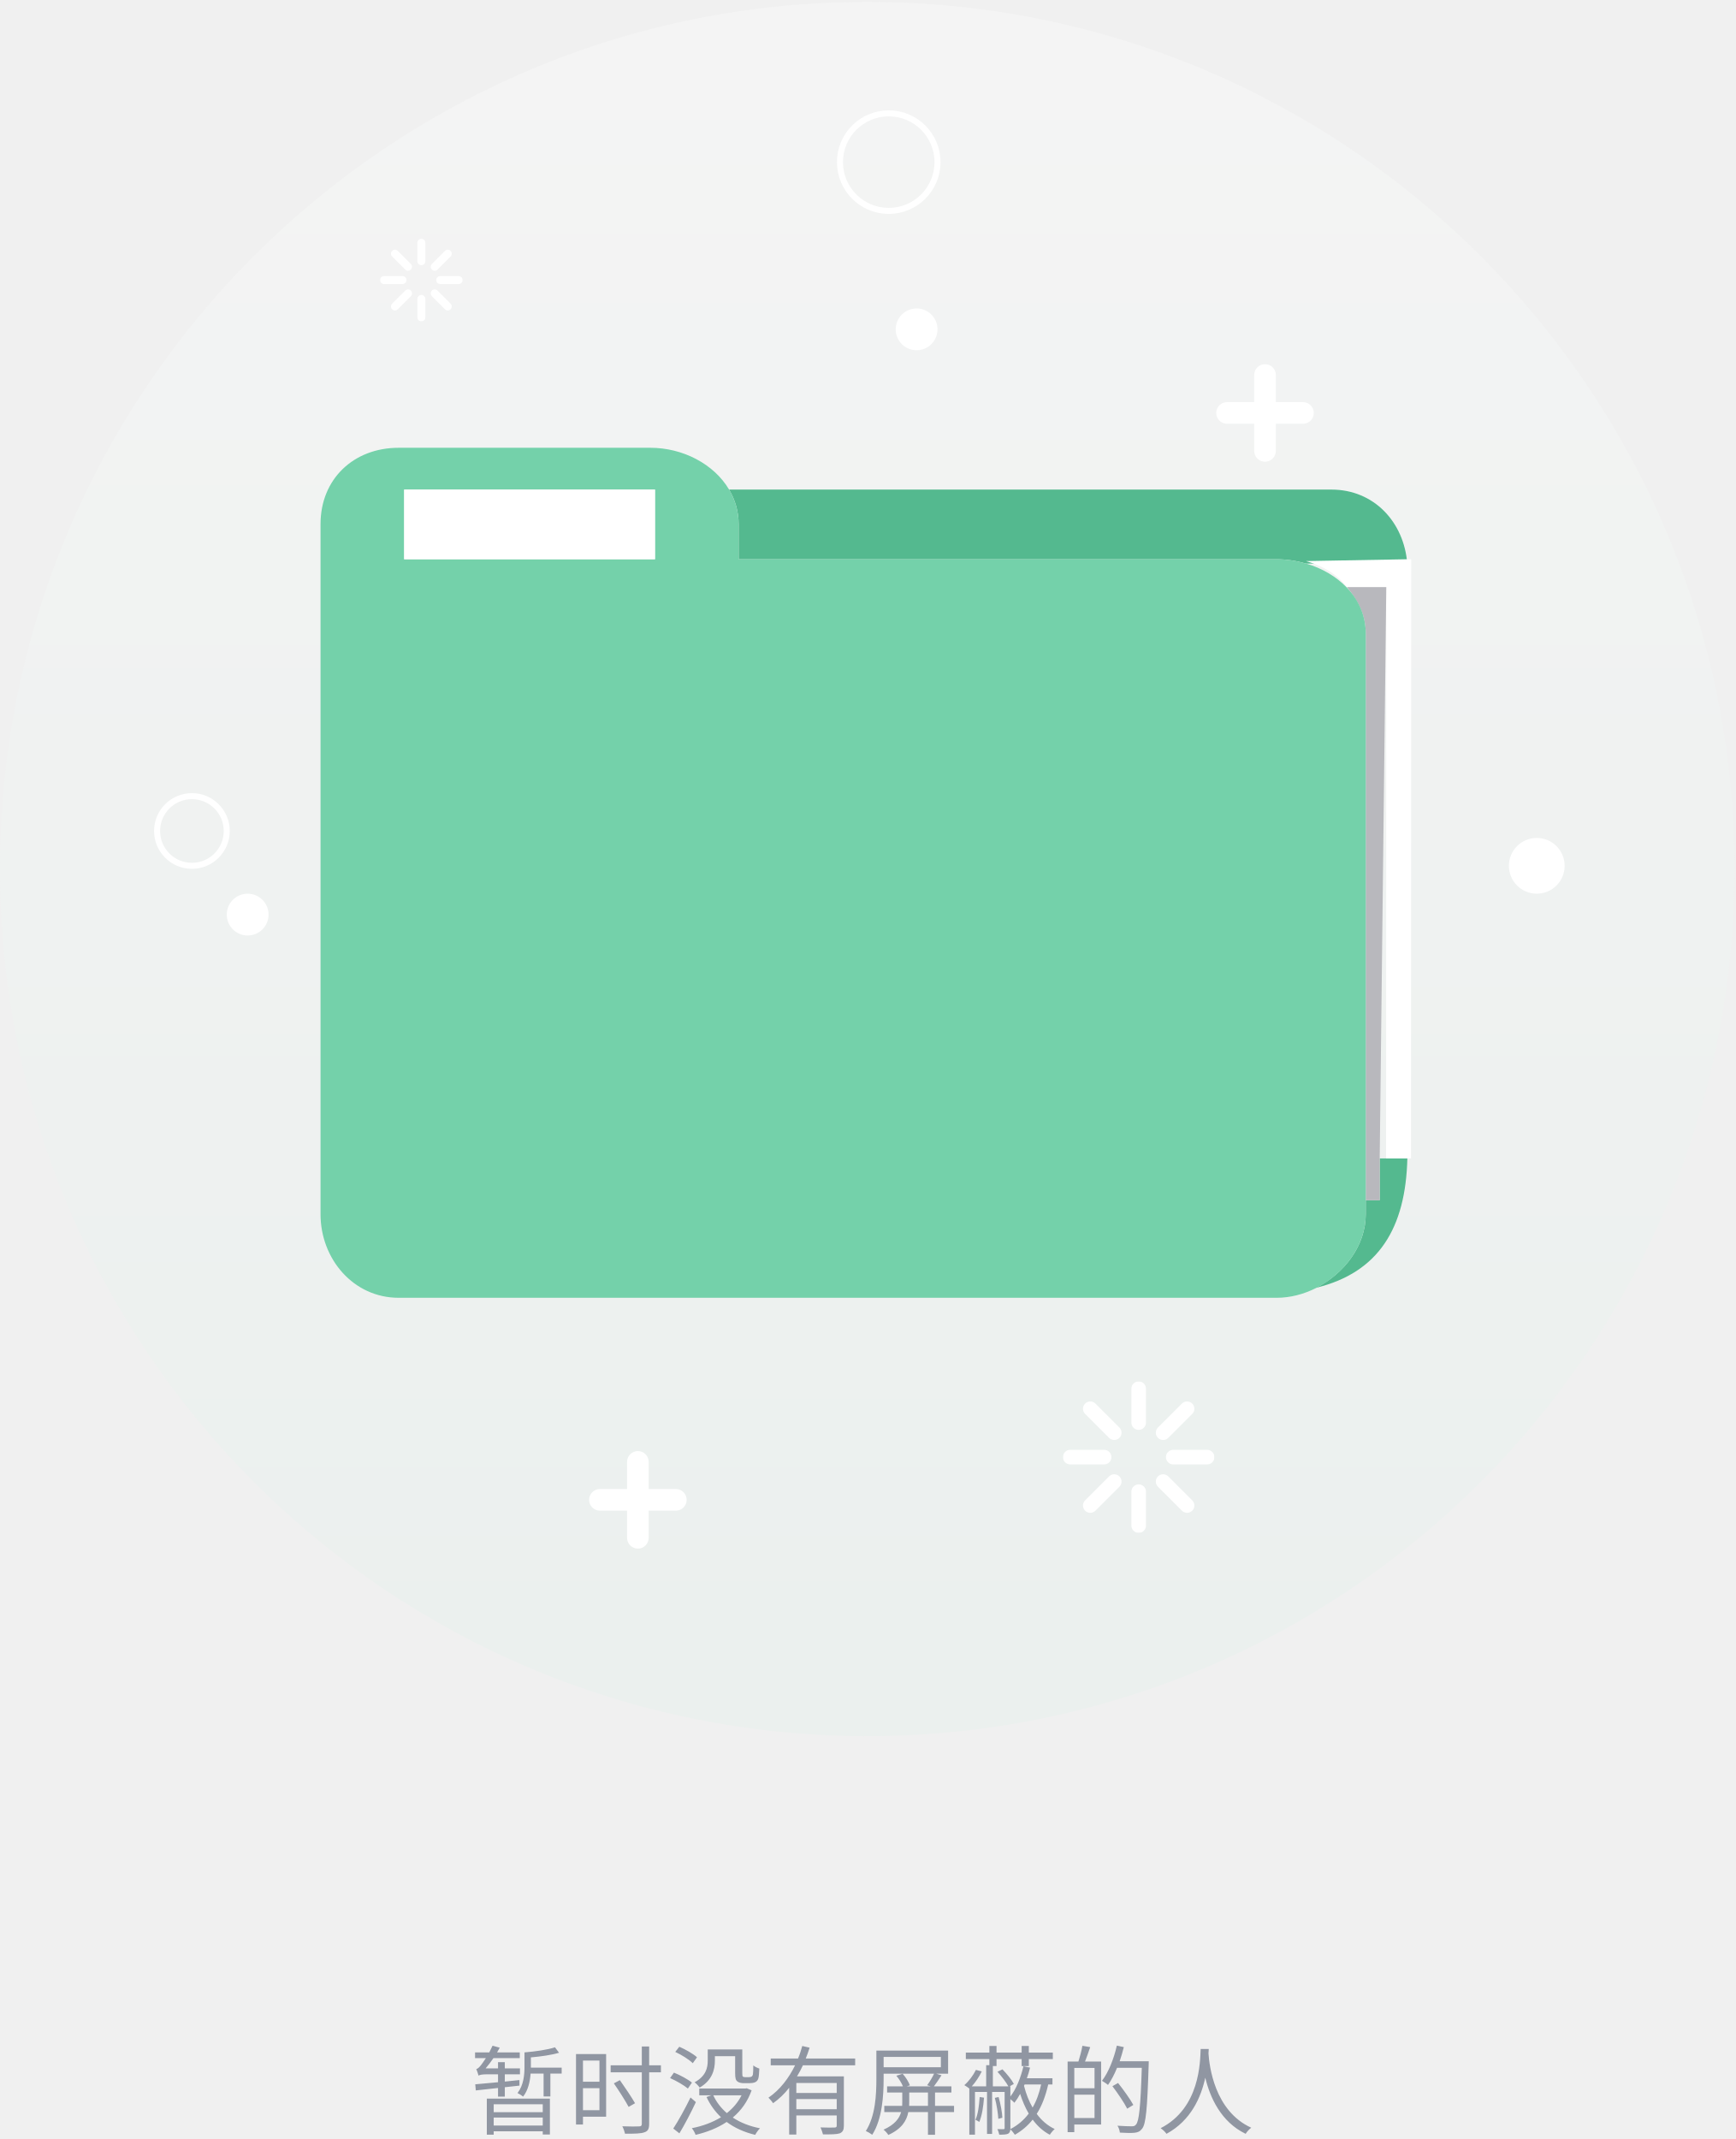
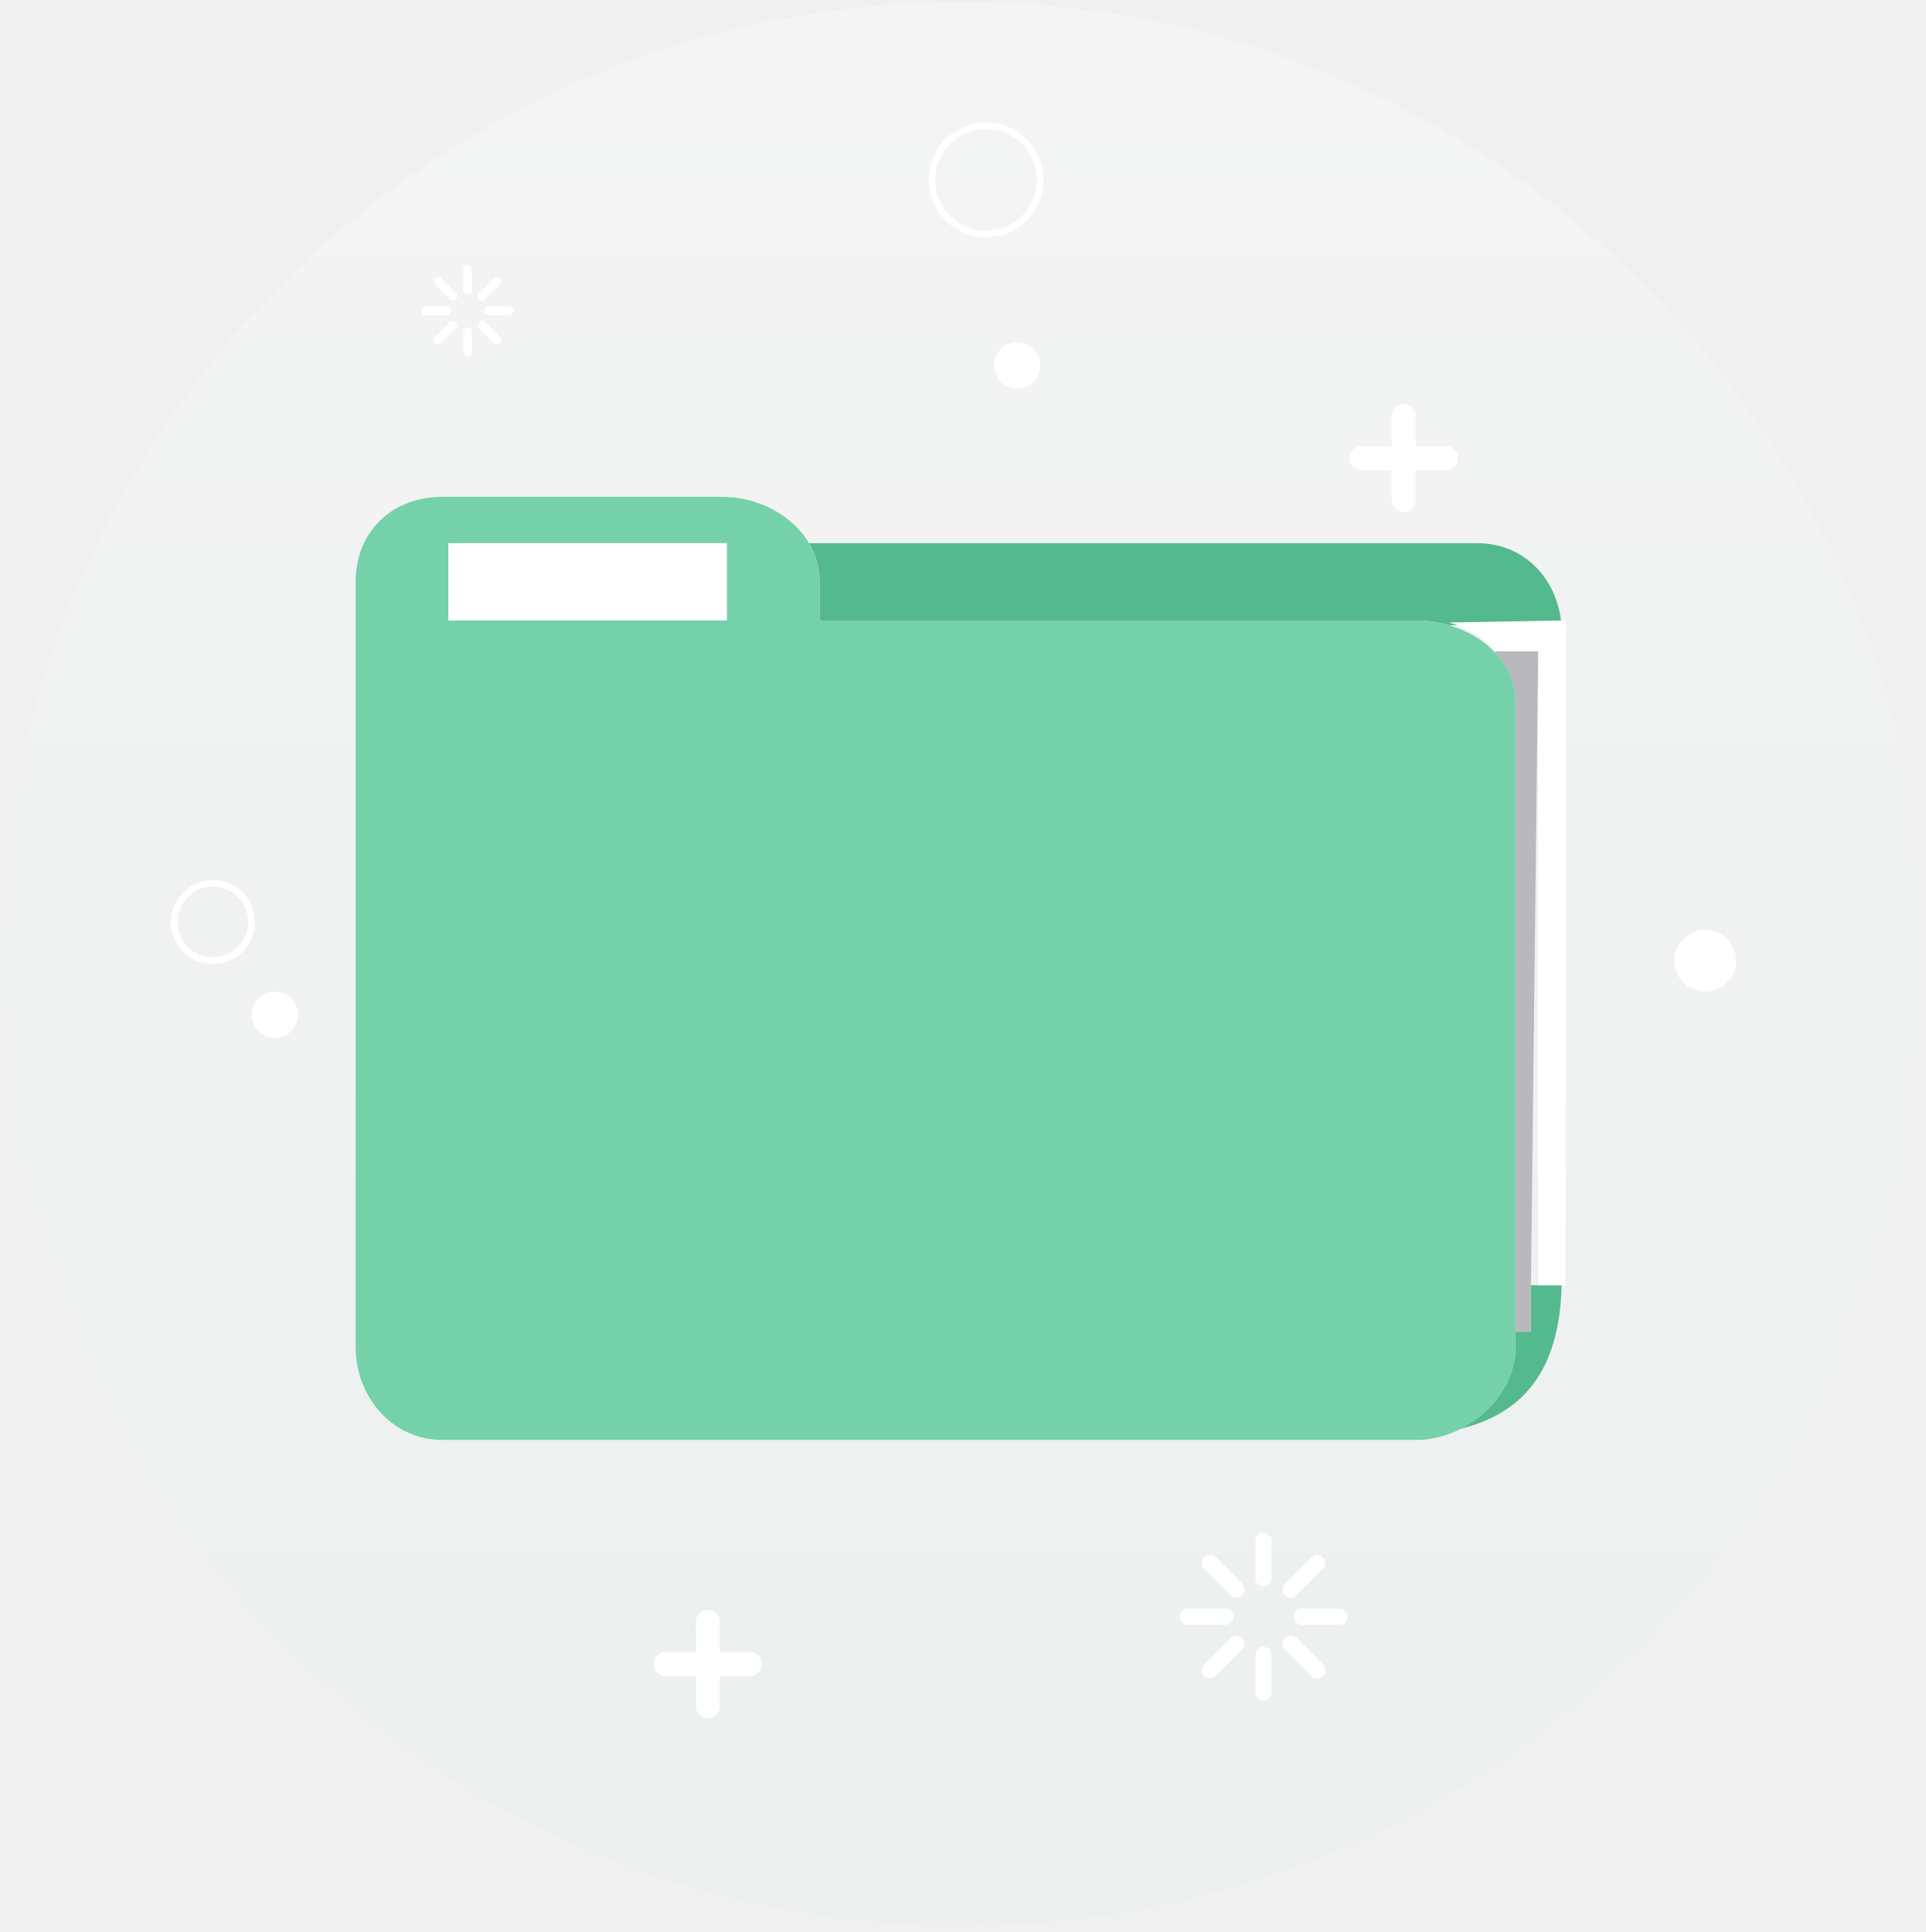
- <svg xmlns="http://www.w3.org/2000/svg" xmlns:xlink="http://www.w3.org/1999/xlink" width="288px" height="355px" viewBox="0 0 288 355" version="1.1">
+ <svg xmlns="http://www.w3.org/2000/svg" xmlns:xlink="http://www.w3.org/1999/xlink" width="288px" height="289px" viewBox="0 0 288 289" version="1.1">
  <defs>
    <polygon id="path-1" points="0 288.081 0 0.258 287.864 0.258 287.864 288.081" />
    <linearGradient x1="50%" y1="2.033%" x2="50%" y2="95.862%" id="linearGradient-3">
      <stop stop-color="#F4F4F4" offset="0%" />
      <stop stop-color="#EBF0EE" offset="100%" />
    </linearGradient>
    <polygon id="path-4" points="25.141 25.137 0 25.137 0 0 25.141 0" />
    <polygon id="path-6" points="13.713 13.711 0 13.711 0 0 13.713 0" />
  </defs>
  <g id="Page-1" stroke="none" stroke-width="1" fill="none" fill-rule="evenodd">
    <g id="Group-9">
      <g id="Group-7">
-         <text id="暂时没有屏蔽的人" font-family="PingFangSC-Regular, PingFang SC" font-size="16" font-weight="normal" letter-spacing="0.3" fill="#9096A2">
-           <tspan x="78" y="353">暂时没有屏蔽的人</tspan>
-         </text>
        <g id="Page-1">
          <g id="Group-3" transform="translate(0, 0.054567)">
            <mask id="mask-2" fill="white">
              <use xlink:href="#path-1" />
            </mask>
            <g id="Clip-2" />
            <path d="M287.865,144.168 C287.865,223.649 223.425,288.082 143.931,288.082 C64.441,288.082 -0.001,223.649 -0.001,144.168 C-0.001,64.687 64.441,0.257 143.931,0.257 C223.425,0.257 287.865,64.687 287.865,144.168" id="Fill-1" fill="url(#linearGradient-3)" mask="url(#mask-2)" />
          </g>
          <path d="M122.588,92.817 L211.883,92.817 C213.543,92.817 215.19,93.069 216.754,93.527 L233.557,93.532 C233.019,86.643 228.032,81.254 220.977,81.254 L121.003,81.254 C121.998,82.94 122.588,84.864 122.588,86.98 L122.588,92.817 Z" id="Fill-5" fill="#54B98F" />
          <path d="M228.985,199.199 L226.672,199.199 L226.672,201.507 C226.672,206.706 223.128,211.354 218.458,213.723 C228.816,211.183 233.298,203.824 233.574,192.261 L228.985,192.261 L228.985,199.199 Z" id="Fill-7" fill="#54B98F" />
          <path d="M234.212,92.817 L233.557,92.817 L216.756,93.12 C219.392,93.888 221.777,95.13 223.551,97.443 L230.074,97.443 L230.041,192.261 L233.573,192.261 L234.179,192.261 L234.212,92.817 Z" id="Fill-9" fill="#FFFFFF" />
          <path d="M226.672,199.199 L228.985,199.199 L228.985,192.317 L230.074,97.443 L223.549,97.443 C225.467,99.755 226.672,102.147 226.672,105.165 L226.672,199.199 Z" id="Fill-11" fill="#B8B8BD" />
          <path d="M75.252,81.254 L108.709,81.254 L108.709,92.817 L67.076,92.817 L67.076,81.254 L75.252,81.254 Z M226.671,201.507 L226.671,198.686 L226.671,105.165 C226.671,102.147 225.466,99.563 223.551,97.542 C221.777,95.671 219.392,94.295 216.755,93.527 C215.189,93.069 213.543,92.817 211.882,92.817 L122.587,92.817 L122.587,86.98 C122.587,84.864 121.997,82.94 121.005,81.254 C118.488,76.992 113.305,74.316 107.946,74.316 L66.157,74.316 C58.684,74.316 53.198,79.506 53.198,86.98 L53.198,105.165 L53.198,183.32 L53.198,201.507 C53.198,208.979 58.684,215.388 66.157,215.388 L211.882,215.388 C214.158,215.388 216.413,214.789 218.458,213.75 C223.13,211.382 226.671,206.706 226.671,201.507 L226.671,201.507 Z" id="Fill-13" fill="#74D1AA" />
          <polygon id="Fill-15" fill="#FFFFFF" points="67.076 92.817 108.71 92.817 108.71 81.254 75.253 81.254 67.076 81.254" />
        </g>
      </g>
      <ellipse id="Oval-8" stroke="#FFFFFF" cx="31.851" cy="137.915" rx="5.782" ry="5.782" />
      <ellipse id="Oval-8-Copy-4" stroke="#FFFFFF" cx="147.5" cy="26.908" rx="8.095" ry="8.094" />
      <g id="Page-1" transform="translate(176.4122, 229.2647)">
        <mask id="mask-5" fill="white">
          <use xlink:href="#path-4" />
        </mask>
        <g id="Clip-2" />
        <path d="M16.626,9.725 C16.936,9.725 17.246,9.607 17.482,9.37 L21.459,5.395 C21.932,4.921 21.932,4.154 21.459,3.682 C20.986,3.208 20.219,3.208 19.746,3.682 L15.769,7.658 C15.296,8.131 15.296,8.897 15.769,9.37 C16.006,9.607 16.316,9.725 16.626,9.725 L16.626,9.725 Z M7.659,15.767 L3.682,19.744 C3.209,20.216 3.209,20.983 3.682,21.456 C3.919,21.693 4.229,21.811 4.538,21.811 C4.848,21.811 5.158,21.693 5.395,21.456 L9.372,17.479 C9.845,17.007 9.845,16.24 9.372,15.767 C8.899,15.294 8.132,15.294 7.659,15.767 L7.659,15.767 Z M17.482,15.767 C17.009,15.294 16.243,15.294 15.769,15.767 C15.296,16.24 15.296,17.007 15.769,17.479 L19.746,21.456 C19.983,21.693 20.292,21.811 20.602,21.811 C20.912,21.811 21.223,21.693 21.459,21.456 C21.932,20.983 21.932,20.216 21.459,19.744 L17.482,15.767 Z M5.395,3.682 C4.922,3.208 4.155,3.208 3.682,3.682 C3.209,4.154 3.209,4.921 3.682,5.395 L7.659,9.37 C7.895,9.607 8.206,9.725 8.516,9.725 C8.826,9.725 9.135,9.607 9.372,9.37 C9.845,8.897 9.845,8.131 9.372,7.658 L5.395,3.682 Z M23.929,11.357 L18.306,11.357 C17.636,11.357 17.095,11.899 17.095,12.568 C17.095,13.237 17.636,13.78 18.306,13.78 L23.929,13.78 C24.599,13.78 25.141,13.237 25.141,12.568 C25.141,11.899 24.599,11.357 23.929,11.357 L23.929,11.357 Z M8.047,12.568 C8.047,11.899 7.505,11.357 6.835,11.357 L1.211,11.357 C0.542,11.357 -0,11.899 -0,12.568 C-0,13.237 0.542,13.78 1.211,13.78 L6.835,13.78 C7.505,13.78 8.047,13.237 8.047,12.568 L8.047,12.568 Z M12.57,17.092 C11.901,17.092 11.358,17.633 11.358,18.303 L11.358,23.926 C11.358,24.595 11.901,25.138 12.57,25.138 C13.24,25.138 13.781,24.595 13.781,23.926 L13.781,18.303 C13.781,17.633 13.24,17.092 12.57,17.092 L12.57,17.092 Z M12.57,0 C11.901,0 11.358,0.542 11.358,1.212 L11.358,6.834 C11.358,7.504 11.901,8.045 12.57,8.045 C13.24,8.045 13.781,7.504 13.781,6.834 L13.781,1.212 C13.781,0.542 13.24,0 12.57,0 L12.57,0 Z" id="Fill-1" fill="#FFFFFF" mask="url(#mask-5)" />
      </g>
      <g id="Page-1-Copy-2" transform="translate(63.07634, 39.62764)">
        <mask id="mask-7" fill="white">
          <use xlink:href="#path-6" />
        </mask>
        <g id="Clip-2" />
        <path d="M9.069,5.305 C9.238,5.305 9.407,5.24 9.536,5.111 L11.705,2.943 C11.963,2.684 11.963,2.266 11.705,2.008 C11.447,1.75 11.029,1.75 10.77,2.008 L8.601,4.177 C8.343,4.435 8.343,4.853 8.601,5.111 C8.73,5.24 8.899,5.305 9.069,5.305 L9.069,5.305 Z M4.178,8.6 L2.008,10.769 C1.75,11.027 1.75,11.445 2.008,11.704 C2.138,11.832 2.307,11.897 2.475,11.897 C2.645,11.897 2.814,11.832 2.943,11.704 L5.112,9.534 C5.37,9.277 5.37,8.858 5.112,8.6 C4.854,8.342 4.435,8.342 4.178,8.6 L4.178,8.6 Z M9.536,8.6 C9.277,8.342 8.86,8.342 8.601,8.6 C8.343,8.858 8.343,9.277 8.601,9.534 L10.77,11.704 C10.9,11.832 11.068,11.897 11.238,11.897 C11.407,11.897 11.576,11.832 11.705,11.704 C11.963,11.445 11.963,11.027 11.705,10.769 L9.536,8.6 Z M2.943,2.008 C2.685,1.75 2.267,1.75 2.008,2.008 C1.75,2.266 1.75,2.684 2.008,2.943 L4.178,5.111 C4.307,5.24 4.476,5.305 4.645,5.305 C4.814,5.305 4.983,5.24 5.112,5.111 C5.37,4.853 5.37,4.435 5.112,4.177 L2.943,2.008 Z M13.052,6.195 L9.985,6.195 C9.62,6.195 9.324,6.49 9.324,6.856 C9.324,7.22 9.62,7.516 9.985,7.516 L13.052,7.516 C13.418,7.516 13.713,7.22 13.713,6.856 C13.713,6.49 13.418,6.195 13.052,6.195 L13.052,6.195 Z M4.389,6.856 C4.389,6.49 4.094,6.195 3.728,6.195 L0.661,6.195 C0.296,6.195 -0,6.49 -0,6.856 C-0,7.22 0.296,7.516 0.661,7.516 L3.728,7.516 C4.094,7.516 4.389,7.22 4.389,6.856 L4.389,6.856 Z M6.856,9.323 C6.491,9.323 6.195,9.618 6.195,9.984 L6.195,13.051 C6.195,13.416 6.491,13.712 6.856,13.712 C7.222,13.712 7.517,13.416 7.517,13.051 L7.517,9.984 C7.517,9.618 7.222,9.323 6.856,9.323 L6.856,9.323 Z M6.856,0 C6.491,0 6.195,0.296 6.195,0.661 L6.195,3.728 C6.195,4.093 6.491,4.388 6.856,4.388 C7.222,4.388 7.517,4.093 7.517,3.728 L7.517,0.661 C7.517,0.296 7.222,0 6.856,0 L6.856,0 Z" id="Fill-1" fill="#FFFFFF" mask="url(#mask-7)" />
      </g>
      <path d="M112.165,247.126 L107.663,247.126 L107.663,242.624 C107.663,241.633 106.858,240.828 105.866,240.828 C104.875,240.828 104.07,241.633 104.07,242.624 L104.07,247.126 L99.568,247.126 C98.576,247.126 97.771,247.931 97.771,248.922 C97.771,249.914 98.576,250.719 99.568,250.719 L104.07,250.719 L104.07,255.22 C104.07,256.212 104.875,257.016 105.866,257.016 C106.858,257.016 107.663,256.212 107.663,255.22 L107.663,250.719 L112.165,250.719 C113.157,250.719 113.962,249.914 113.962,248.922 C113.962,247.931 113.157,247.126 112.165,247.126" id="Fill-1-Copy-2" fill="#FFFFFF" />
      <path d="M216.249,66.739 L211.747,66.739 L211.747,62.238 C211.747,61.246 210.942,60.441 209.95,60.441 C208.959,60.441 208.154,61.246 208.154,62.238 L208.154,66.739 L203.652,66.739 C202.66,66.739 201.855,67.544 201.855,68.536 C201.855,69.527 202.66,70.332 203.652,70.332 L208.154,70.332 L208.154,74.834 C208.154,75.825 208.959,76.63 209.95,76.63 C210.942,76.63 211.747,75.825 211.747,74.834 L211.747,70.332 L216.249,70.332 C217.241,70.332 218.046,69.527 218.046,68.536 C218.046,67.544 217.241,66.739 216.249,66.739" id="Fill-1-Copy-3" fill="#FFFFFF" />
      <ellipse id="Oval-8-Copy-2" fill="#FFFFFF" cx="255.053" cy="143.697" rx="4.626" ry="4.625" />
      <ellipse id="Oval-8-Copy-5" fill="#FFFFFF" cx="152.126" cy="54.66" rx="3.469" ry="3.469" />
      <ellipse id="Oval-8-Copy-3" fill="#FFFFFF" cx="41.103" cy="151.791" rx="3.469" ry="3.469" />
    </g>
  </g>
</svg>
